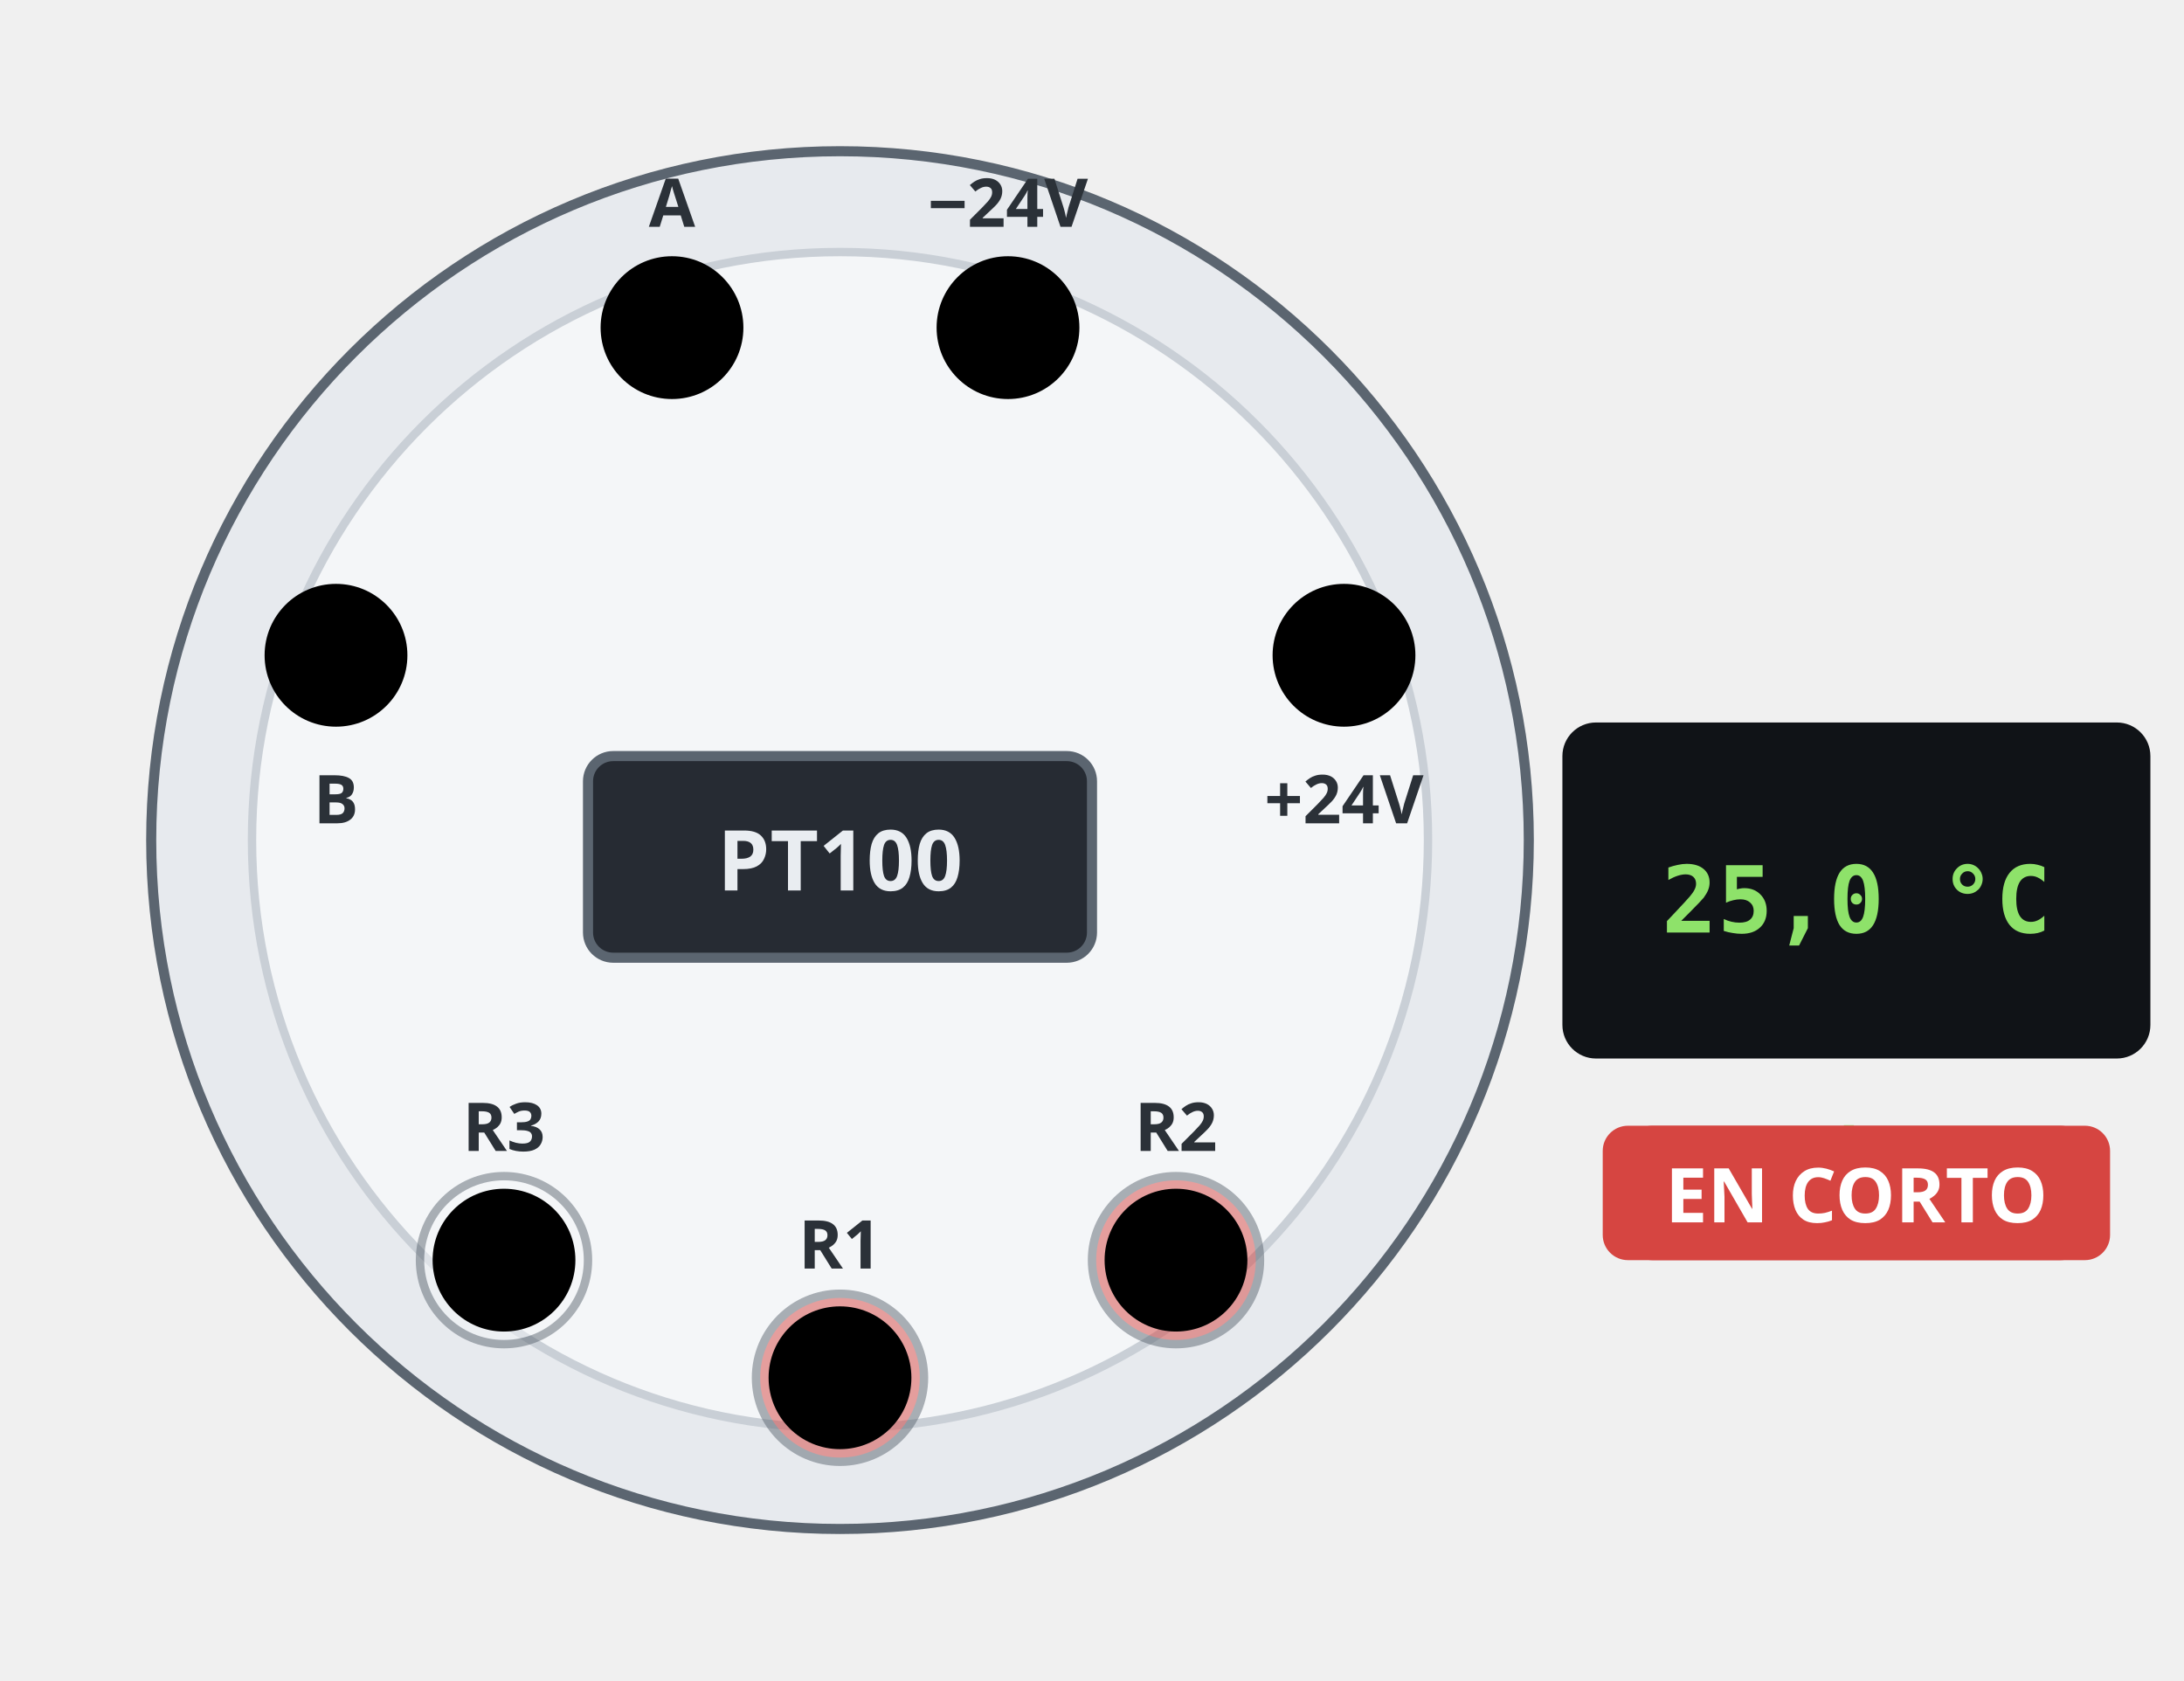
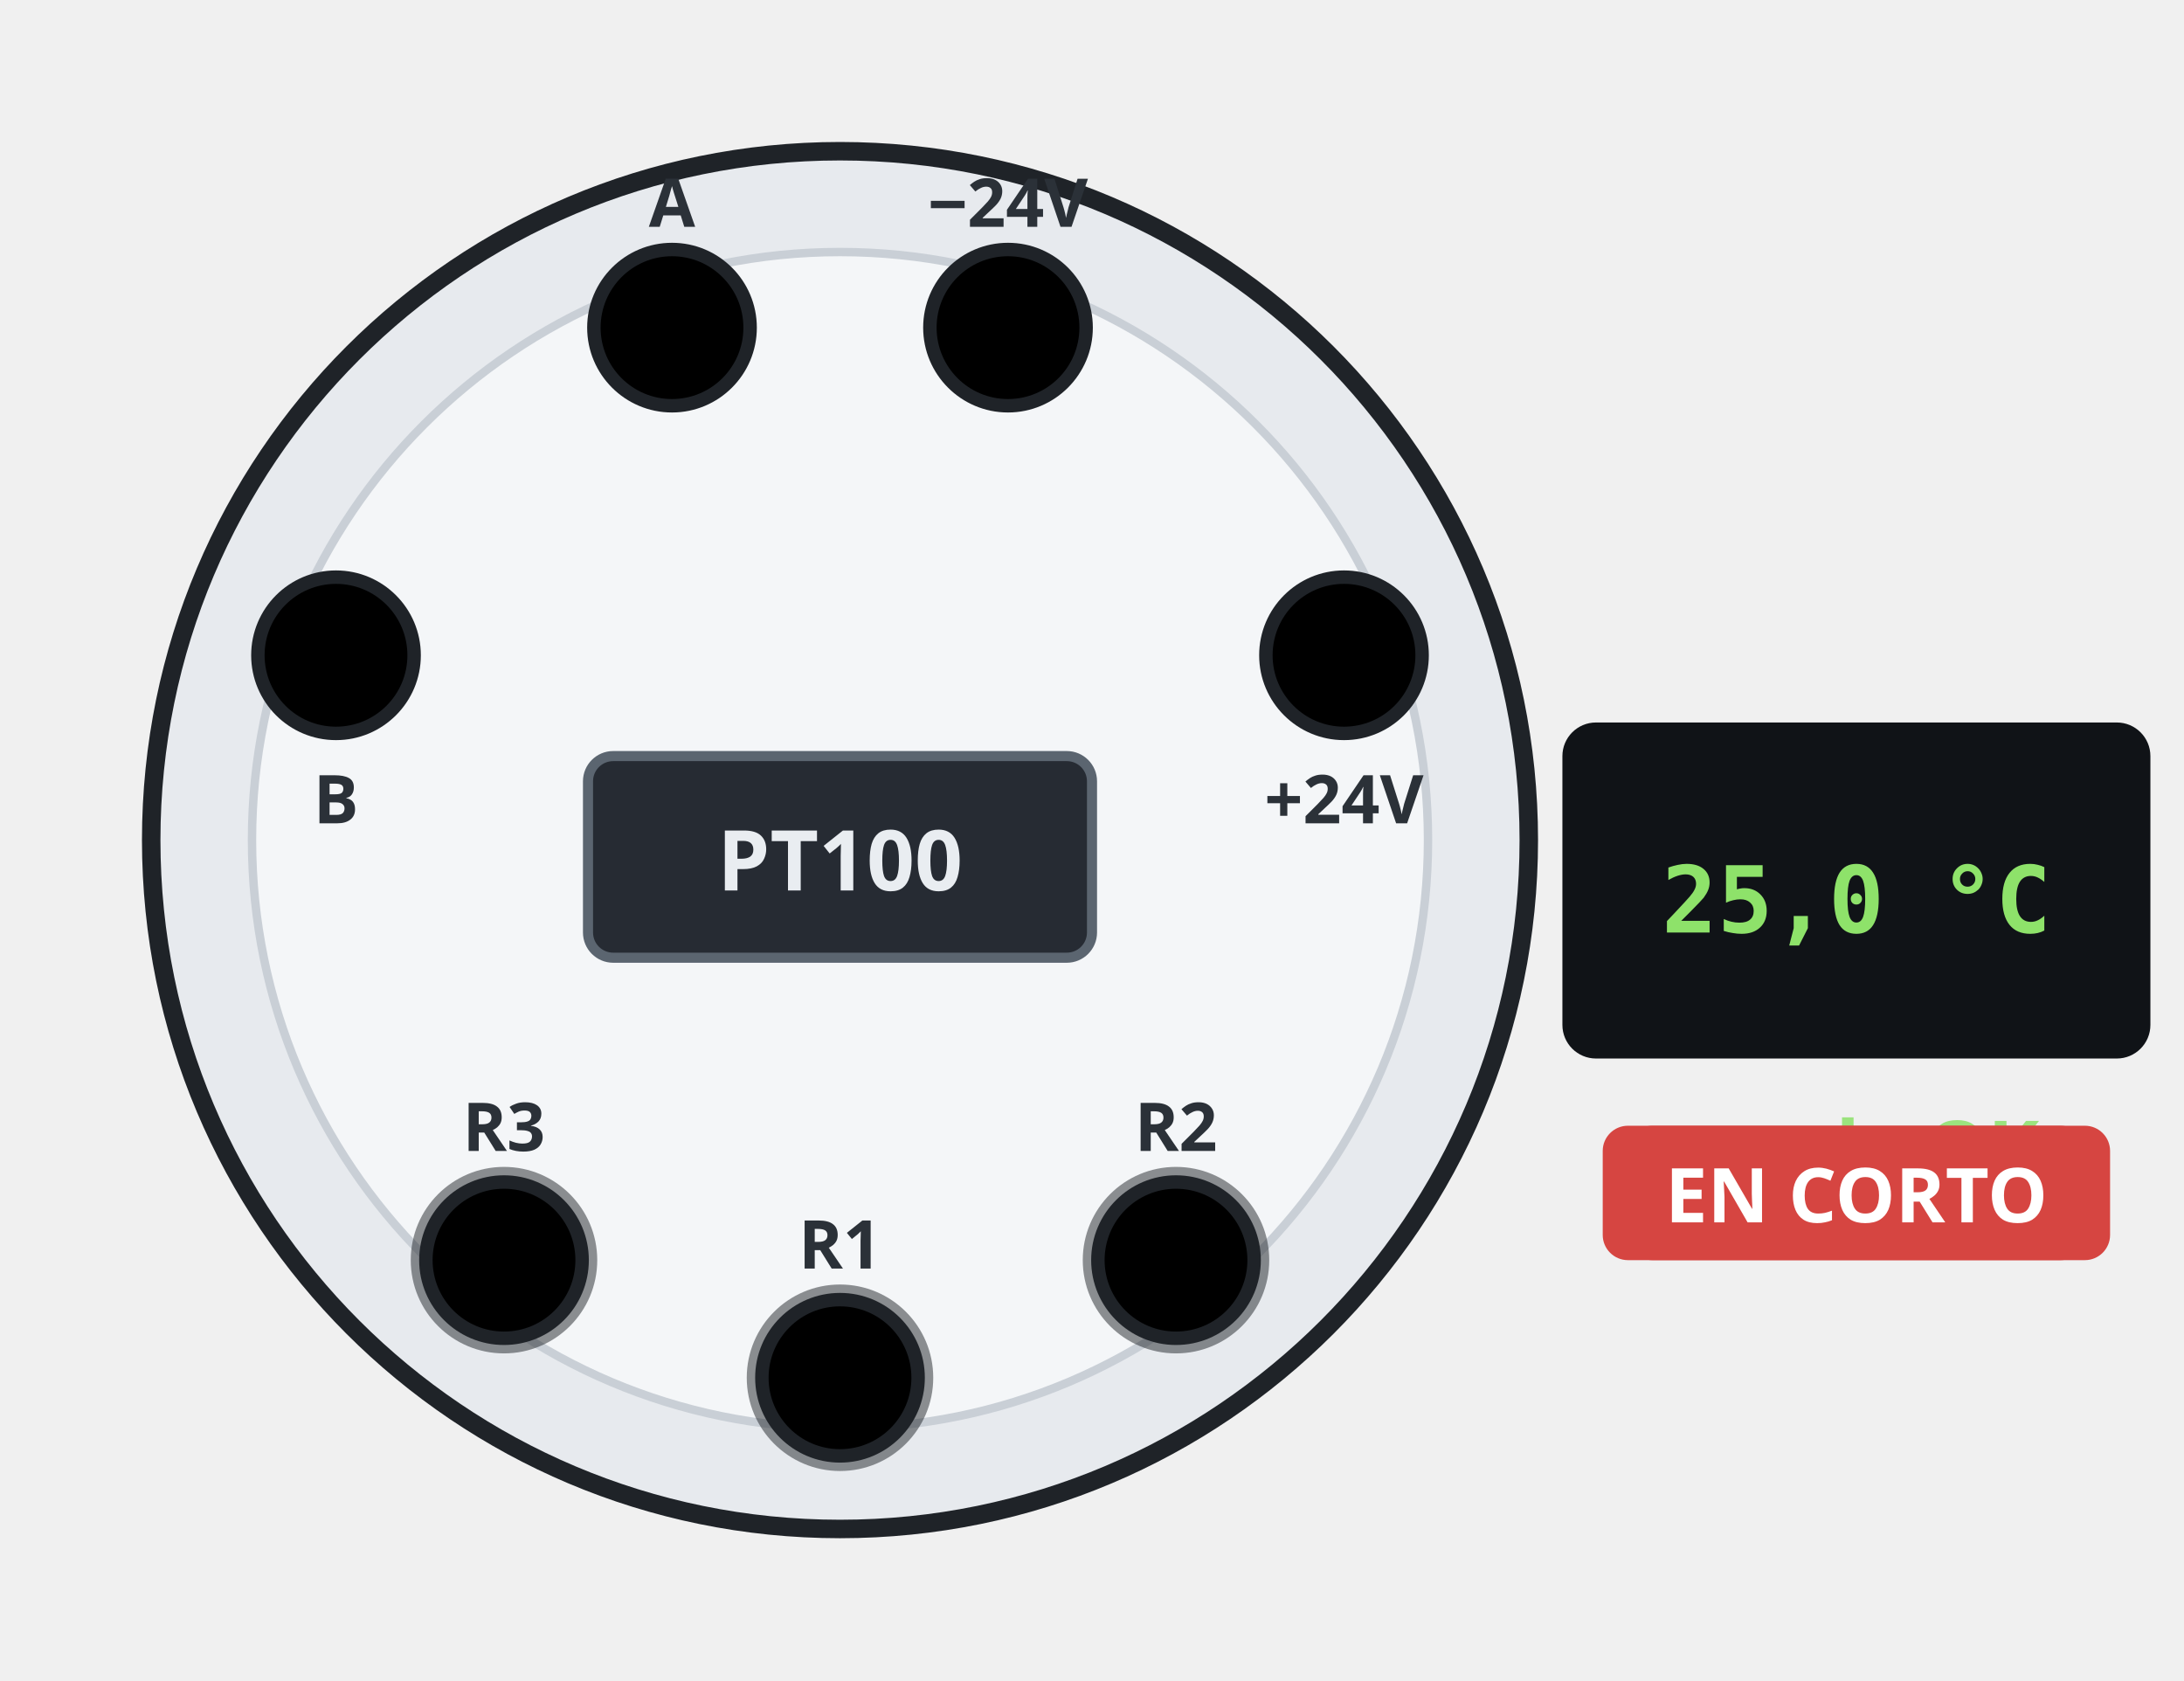
<svg xmlns="http://www.w3.org/2000/svg" viewBox="0 0 260 200" width="260" height="200" font-family="Segoe UI,Noto Sans,Arial,sans-serif">
  <defs>
    <pattern id="jwc-hys" width="5" height="5" patternUnits="userSpaceOnUse" patternTransform="rotate(45)">
      <rect width="5" height="5" fill="#f0a020" fill-opacity=".18" />
      <line x1="0" y1="0" x2="0" y2="5" stroke="#f0a020" stroke-width="1.4" />
    </pattern>
  </defs>
-   <circle cx="100" cy="100" r="82" fill="#e7eaee" stroke="#5b6570" stroke-width="1.2" />
+   <circle cx="100" cy="100" r="82" fill="#e7eaee" stroke="#1f2328" stroke-width="2.2" />
  <circle cx="100" cy="100" r="70" fill="#f4f6f8" stroke="#c9cfd6" stroke-width="1" />
-   <circle cx="40" cy="78" r="7.5" fill="#f4f6f8" stroke="#5b6570" stroke-width="1.2" />
-   <circle cx="40" cy="78" r="5.3" fill="none" stroke="#c9cfd6" stroke-width="1" />
-   <path d="M36.25 78h7.5 M40 74.25v7.5" fill="none" stroke="#39414b" stroke-width="1.8" stroke-linecap="round" />
+   <circle cx="40" cy="78" r="9.0" fill="#fbfbfc" stroke="#1f2328" stroke-width="2.2" />
+   <circle cx="40" cy="78" r="6.2" fill="none" stroke="#a3aab2" stroke-width="1.1" />
+   <path d="M35.0 78h9.9 M40 73.0v9.9" fill="none" stroke="#2a2e33" stroke-width="2.7" stroke-linecap="round" />
  <circle class="jw-term" data-term="B" cx="40" cy="78" r="8.5" />
  <text x="40" y="98" font-size="8" font-weight="800" fill="#2b3138" text-anchor="middle">B</text>
-   <circle cx="80" cy="39" r="7.5" fill="#f4f6f8" stroke="#5b6570" stroke-width="1.2" />
-   <circle cx="80" cy="39" r="5.3" fill="none" stroke="#c9cfd6" stroke-width="1" />
-   <path d="M76.25 39h7.5 M80 35.25v7.5" fill="none" stroke="#39414b" stroke-width="1.8" stroke-linecap="round" />
+   <circle cx="80" cy="39" r="9.0" fill="#fbfbfc" stroke="#1f2328" stroke-width="2.2" />
+   <circle cx="80" cy="39" r="6.2" fill="none" stroke="#a3aab2" stroke-width="1.1" />
+   <path d="M75.0 39h9.9 M80 34.0v9.9" fill="none" stroke="#2a2e33" stroke-width="2.7" stroke-linecap="round" />
  <circle class="jw-term" data-term="A" cx="80" cy="39" r="8.5" />
  <text x="80" y="27" font-size="8" font-weight="800" fill="#2b3138" text-anchor="middle">A</text>
-   <circle cx="120" cy="39" r="7.5" fill="#f4f6f8" stroke="#5b6570" stroke-width="1.2" />
-   <circle cx="120" cy="39" r="5.3" fill="none" stroke="#c9cfd6" stroke-width="1" />
-   <path d="M116.25 39h7.5 M120 35.25v7.5" fill="none" stroke="#39414b" stroke-width="1.8" stroke-linecap="round" />
+   <circle cx="120" cy="39" r="9.0" fill="#fbfbfc" stroke="#1f2328" stroke-width="2.2" />
+   <circle cx="120" cy="39" r="6.2" fill="none" stroke="#a3aab2" stroke-width="1.1" />
+   <path d="M115.0 39h9.9 M120 34.0v9.9" fill="none" stroke="#2a2e33" stroke-width="2.7" stroke-linecap="round" />
  <circle class="jw-term" data-term="-" cx="120" cy="39" r="8.5" />
  <text x="120" y="27" font-size="8" font-weight="800" fill="#2b3138" text-anchor="middle">−24V</text>
-   <circle cx="160" cy="78" r="7.5" fill="#f4f6f8" stroke="#5b6570" stroke-width="1.2" />
-   <circle cx="160" cy="78" r="5.3" fill="none" stroke="#c9cfd6" stroke-width="1" />
-   <path d="M156.25 78h7.5 M160 74.25v7.5" fill="none" stroke="#39414b" stroke-width="1.8" stroke-linecap="round" />
+   <circle cx="160" cy="78" r="9.0" fill="#fbfbfc" stroke="#1f2328" stroke-width="2.2" />
+   <circle cx="160" cy="78" r="6.2" fill="none" stroke="#a3aab2" stroke-width="1.1" />
+   <path d="M155.1 78h9.9 M160 73.0v9.9" fill="none" stroke="#2a2e33" stroke-width="2.7" stroke-linecap="round" />
  <circle class="jw-term" data-term="+" cx="160" cy="78" r="8.5" />
  <text x="160" y="98" font-size="8" font-weight="800" fill="#2b3138" text-anchor="middle">+24V</text>
-   <circle cx="60" cy="150" r="10" fill="#f4f6f8" stroke="#5b6570" stroke-width="1" opacity=".5" />
-   <circle cx="60" cy="150" r="7.5" fill="#f4f6f8" stroke="#5b6570" stroke-width="1.2" />
-   <circle cx="60" cy="150" r="5.3" fill="none" stroke="#c9cfd6" stroke-width="1" />
-   <path d="M56.25 150h7.5 M60 146.25v7.5" fill="none" stroke="#39414b" stroke-width="1.8" stroke-linecap="round" />
+   <circle cx="60" cy="150" r="10" fill="#f4f6f8" stroke="#1f2328" stroke-width="2.2" opacity=".5" />
+   <circle cx="60" cy="150" r="9.0" fill="#fbfbfc" stroke="#1f2328" stroke-width="2.2" />
+   <circle cx="60" cy="150" r="6.2" fill="none" stroke="#a3aab2" stroke-width="1.1" />
+   <path d="M55.0 150h9.9 M60 145.1v9.9" fill="none" stroke="#2a2e33" stroke-width="2.7" stroke-linecap="round" />
  <circle class="jw-term" data-term="R3" cx="60" cy="150" r="8.5" />
  <text x="60" y="137" font-size="8" font-weight="800" fill="#2b3138" text-anchor="middle">R3</text>
-   <circle cx="100" cy="164" r="10" fill="#d64541" stroke="#5b6570" stroke-width="1" opacity=".5" />
-   <circle cx="100" cy="164" r="7.5" fill="#f4f6f8" stroke="#5b6570" stroke-width="1.2" />
-   <circle cx="100" cy="164" r="5.3" fill="none" stroke="#c9cfd6" stroke-width="1" />
-   <path d="M96.25 164h7.5 M100 160.25v7.5" fill="none" stroke="#39414b" stroke-width="1.8" stroke-linecap="round" />
+   <circle cx="100" cy="164" r="10" fill="#d64541" stroke="#1f2328" stroke-width="2.2" opacity=".5" />
+   <circle cx="100" cy="164" r="9.0" fill="#fbfbfc" stroke="#1f2328" stroke-width="2.2" />
+   <circle cx="100" cy="164" r="6.2" fill="none" stroke="#a3aab2" stroke-width="1.1" />
+   <path d="M95.0 164h9.9 M100 159.1v9.9" fill="none" stroke="#2a2e33" stroke-width="2.7" stroke-linecap="round" />
  <circle class="jw-term" data-term="R1" cx="100" cy="164" r="8.5" />
  <text x="100" y="151" font-size="8" font-weight="800" fill="#2b3138" text-anchor="middle">R1</text>
-   <circle cx="140" cy="150" r="10" fill="#d64541" stroke="#5b6570" stroke-width="1" opacity=".5" />
-   <circle cx="140" cy="150" r="7.5" fill="#f4f6f8" stroke="#5b6570" stroke-width="1.2" />
-   <circle cx="140" cy="150" r="5.3" fill="none" stroke="#c9cfd6" stroke-width="1" />
-   <path d="M136.25 150h7.5 M140 146.25v7.5" fill="none" stroke="#39414b" stroke-width="1.8" stroke-linecap="round" />
+   <circle cx="140" cy="150" r="10" fill="#d64541" stroke="#1f2328" stroke-width="2.2" opacity=".5" />
+   <circle cx="140" cy="150" r="9.0" fill="#fbfbfc" stroke="#1f2328" stroke-width="2.2" />
+   <circle cx="140" cy="150" r="6.2" fill="none" stroke="#a3aab2" stroke-width="1.1" />
+   <path d="M135.1 150h9.9 M140 145.1v9.9" fill="none" stroke="#2a2e33" stroke-width="2.7" stroke-linecap="round" />
  <circle class="jw-term" data-term="R2" cx="140" cy="150" r="8.5" />
  <text x="140" y="137" font-size="8" font-weight="800" fill="#2b3138" text-anchor="middle">R2</text>
  <rect x="70" y="90" width="60" height="24" rx="3" fill="#262b33" stroke="#5b6570" stroke-width="1.2" />
  <text x="100" y="106" font-size="10" font-weight="800" fill="#e9edf1" text-anchor="middle">PT100</text>
  <rect x="186" y="86" width="70" height="40" rx="4" fill="#101317" stroke="none" stroke-width="0" />
  <text x="221" y="111" font-size="11" font-weight="800" fill="#8ee26a" text-anchor="middle" font-family="Consolas,DejaVu Sans Mono,monospace" data-text="out.temp:d1:°C">25,0 °C</text>
  <g data-show="out.sonda=ok">
-     <text x="221" y="140" font-size="8" font-weight="700" fill="#9be37e" text-anchor="middle">sonda OK</text>
+     <text x="221" y="140" font-size="9.2" font-weight="800" fill="#9be37e" text-anchor="middle">sonda OK</text>
  </g>
  <g data-show="out.sonda=abierta">
    <rect x="193.7" y="134" width="54.6" height="16" rx="3" fill="#d64541" stroke="none" stroke-width="0" />
    <text x="221" y="145.5" font-size="9" font-weight="800" fill="#fff" text-anchor="middle">ABIERTA</text>
  </g>
  <g data-show="out.sonda=corto">
    <rect x="190.8" y="134" width="60.4" height="16" rx="3" fill="#d64541" stroke="none" stroke-width="0" />
    <text x="221" y="145.5" font-size="9" font-weight="800" fill="#fff" text-anchor="middle">EN CORTO</text>
  </g>
</svg>
